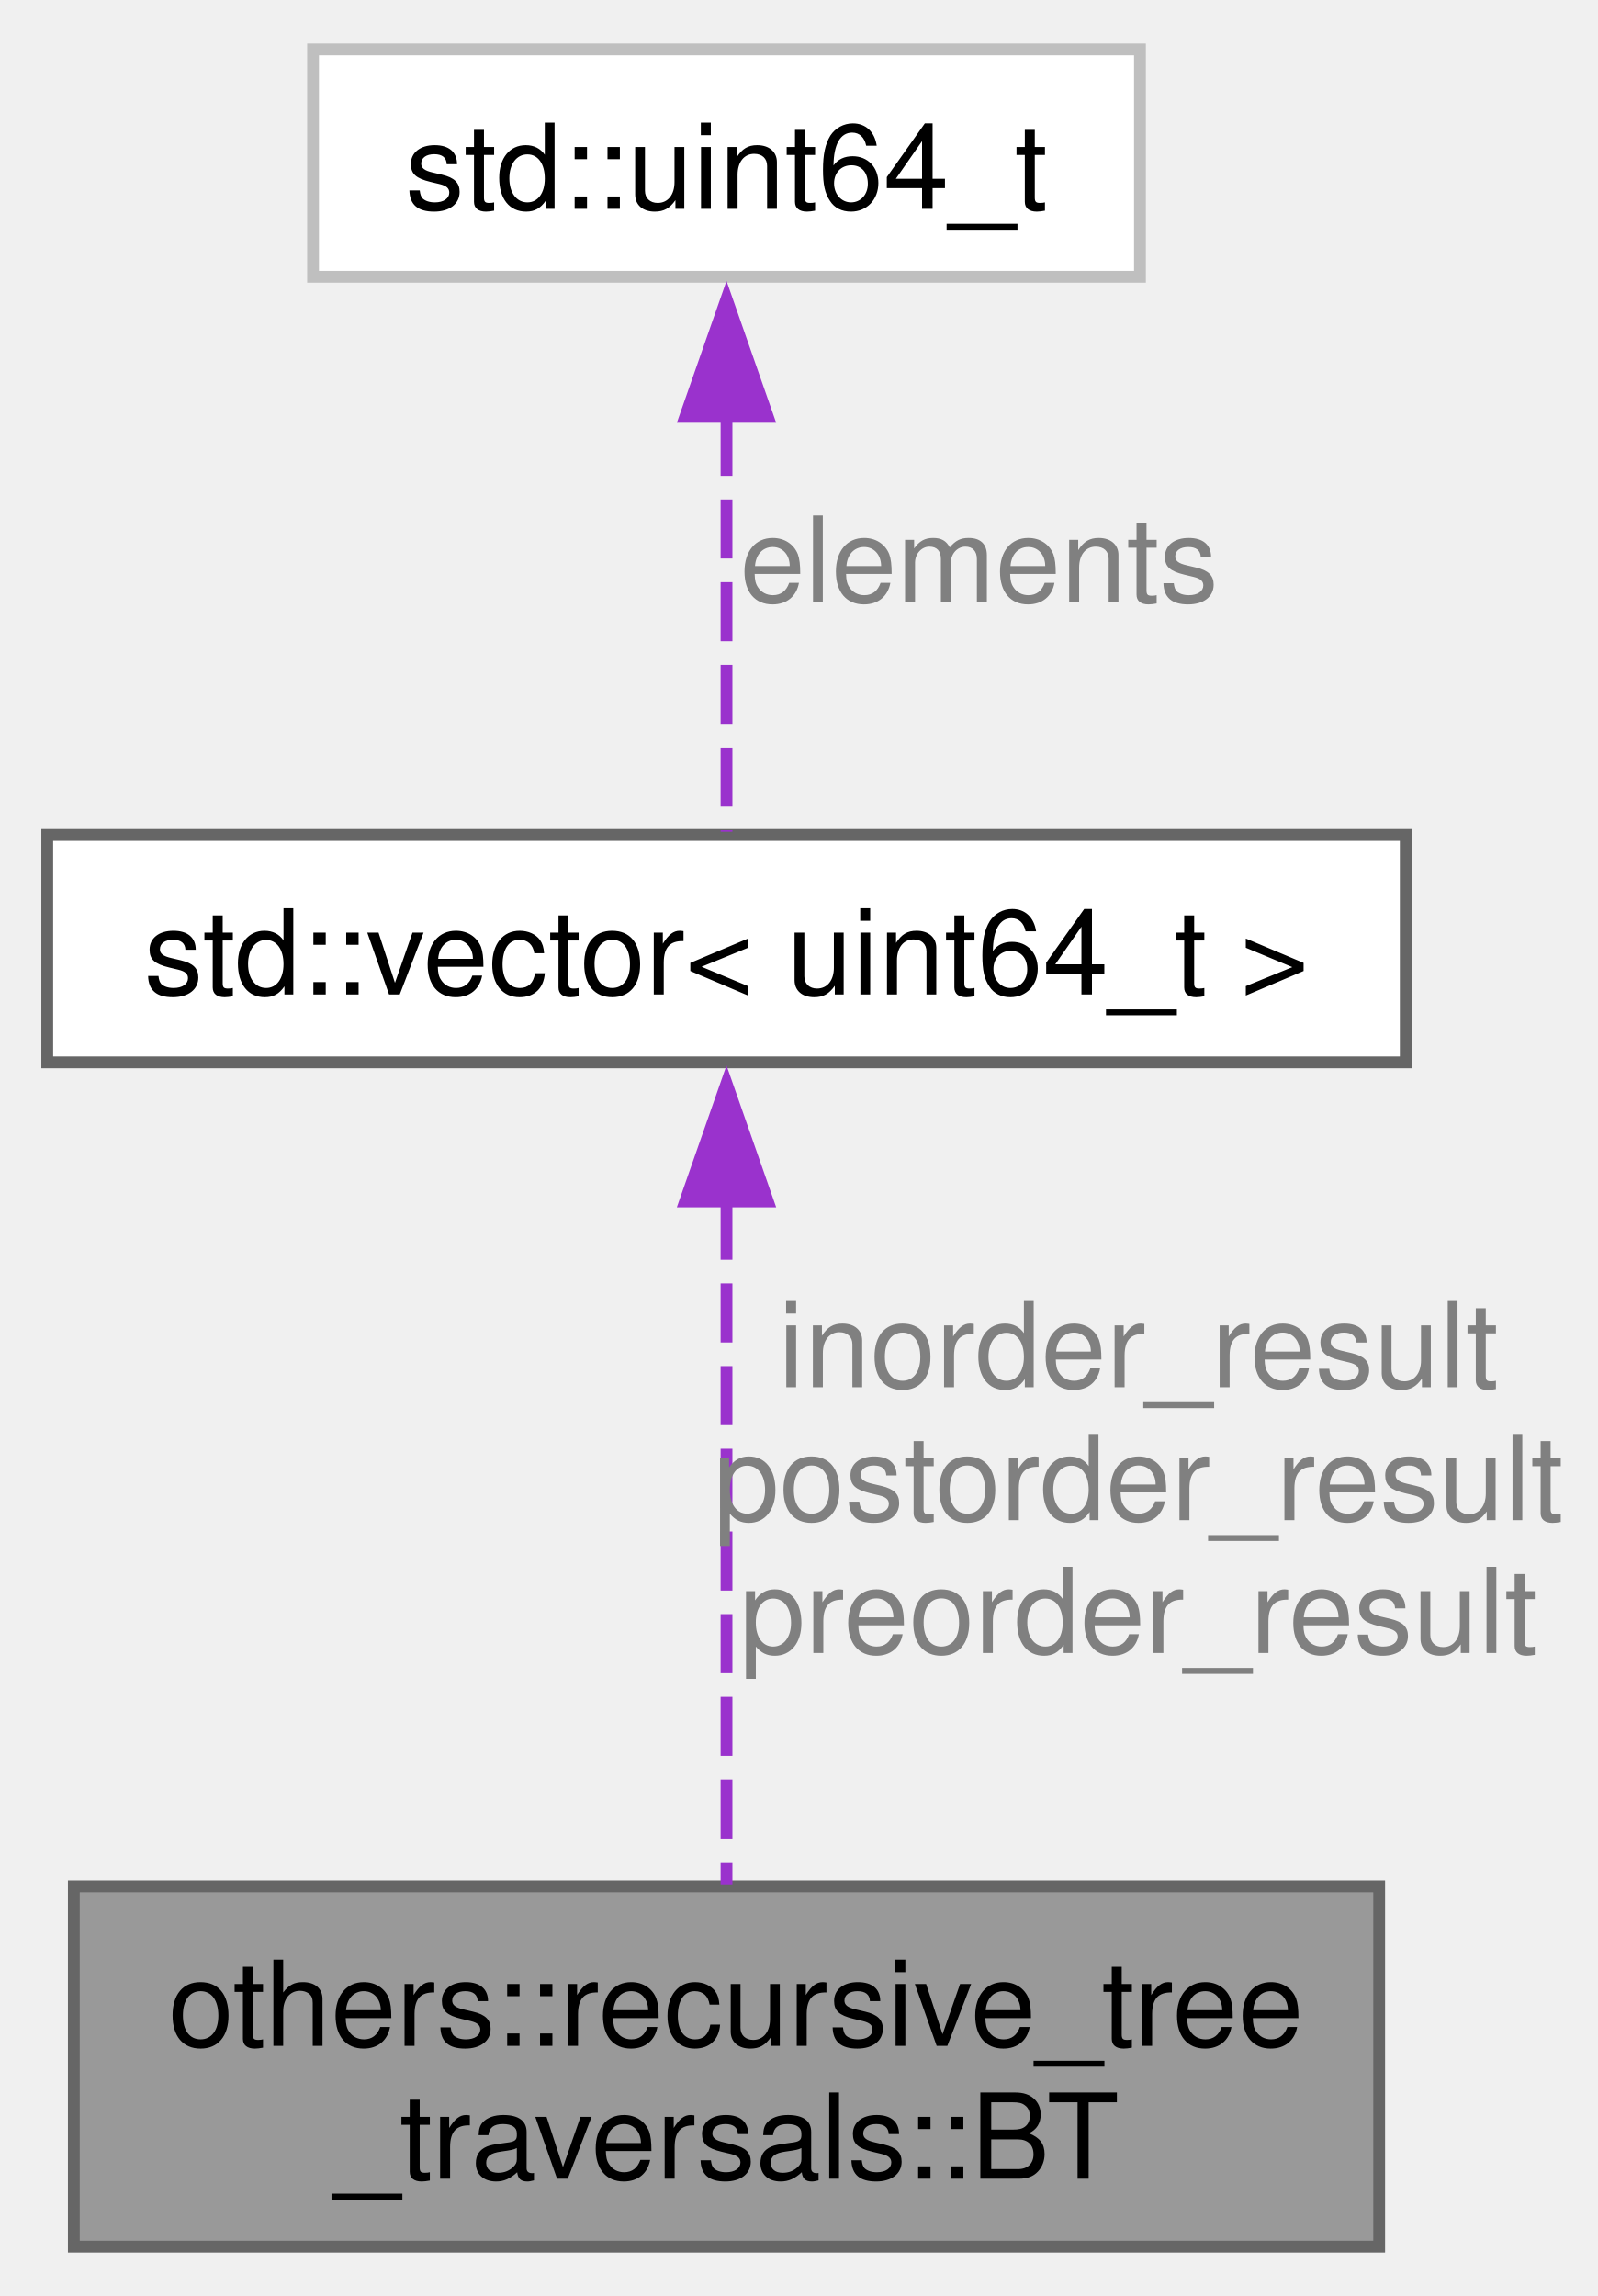
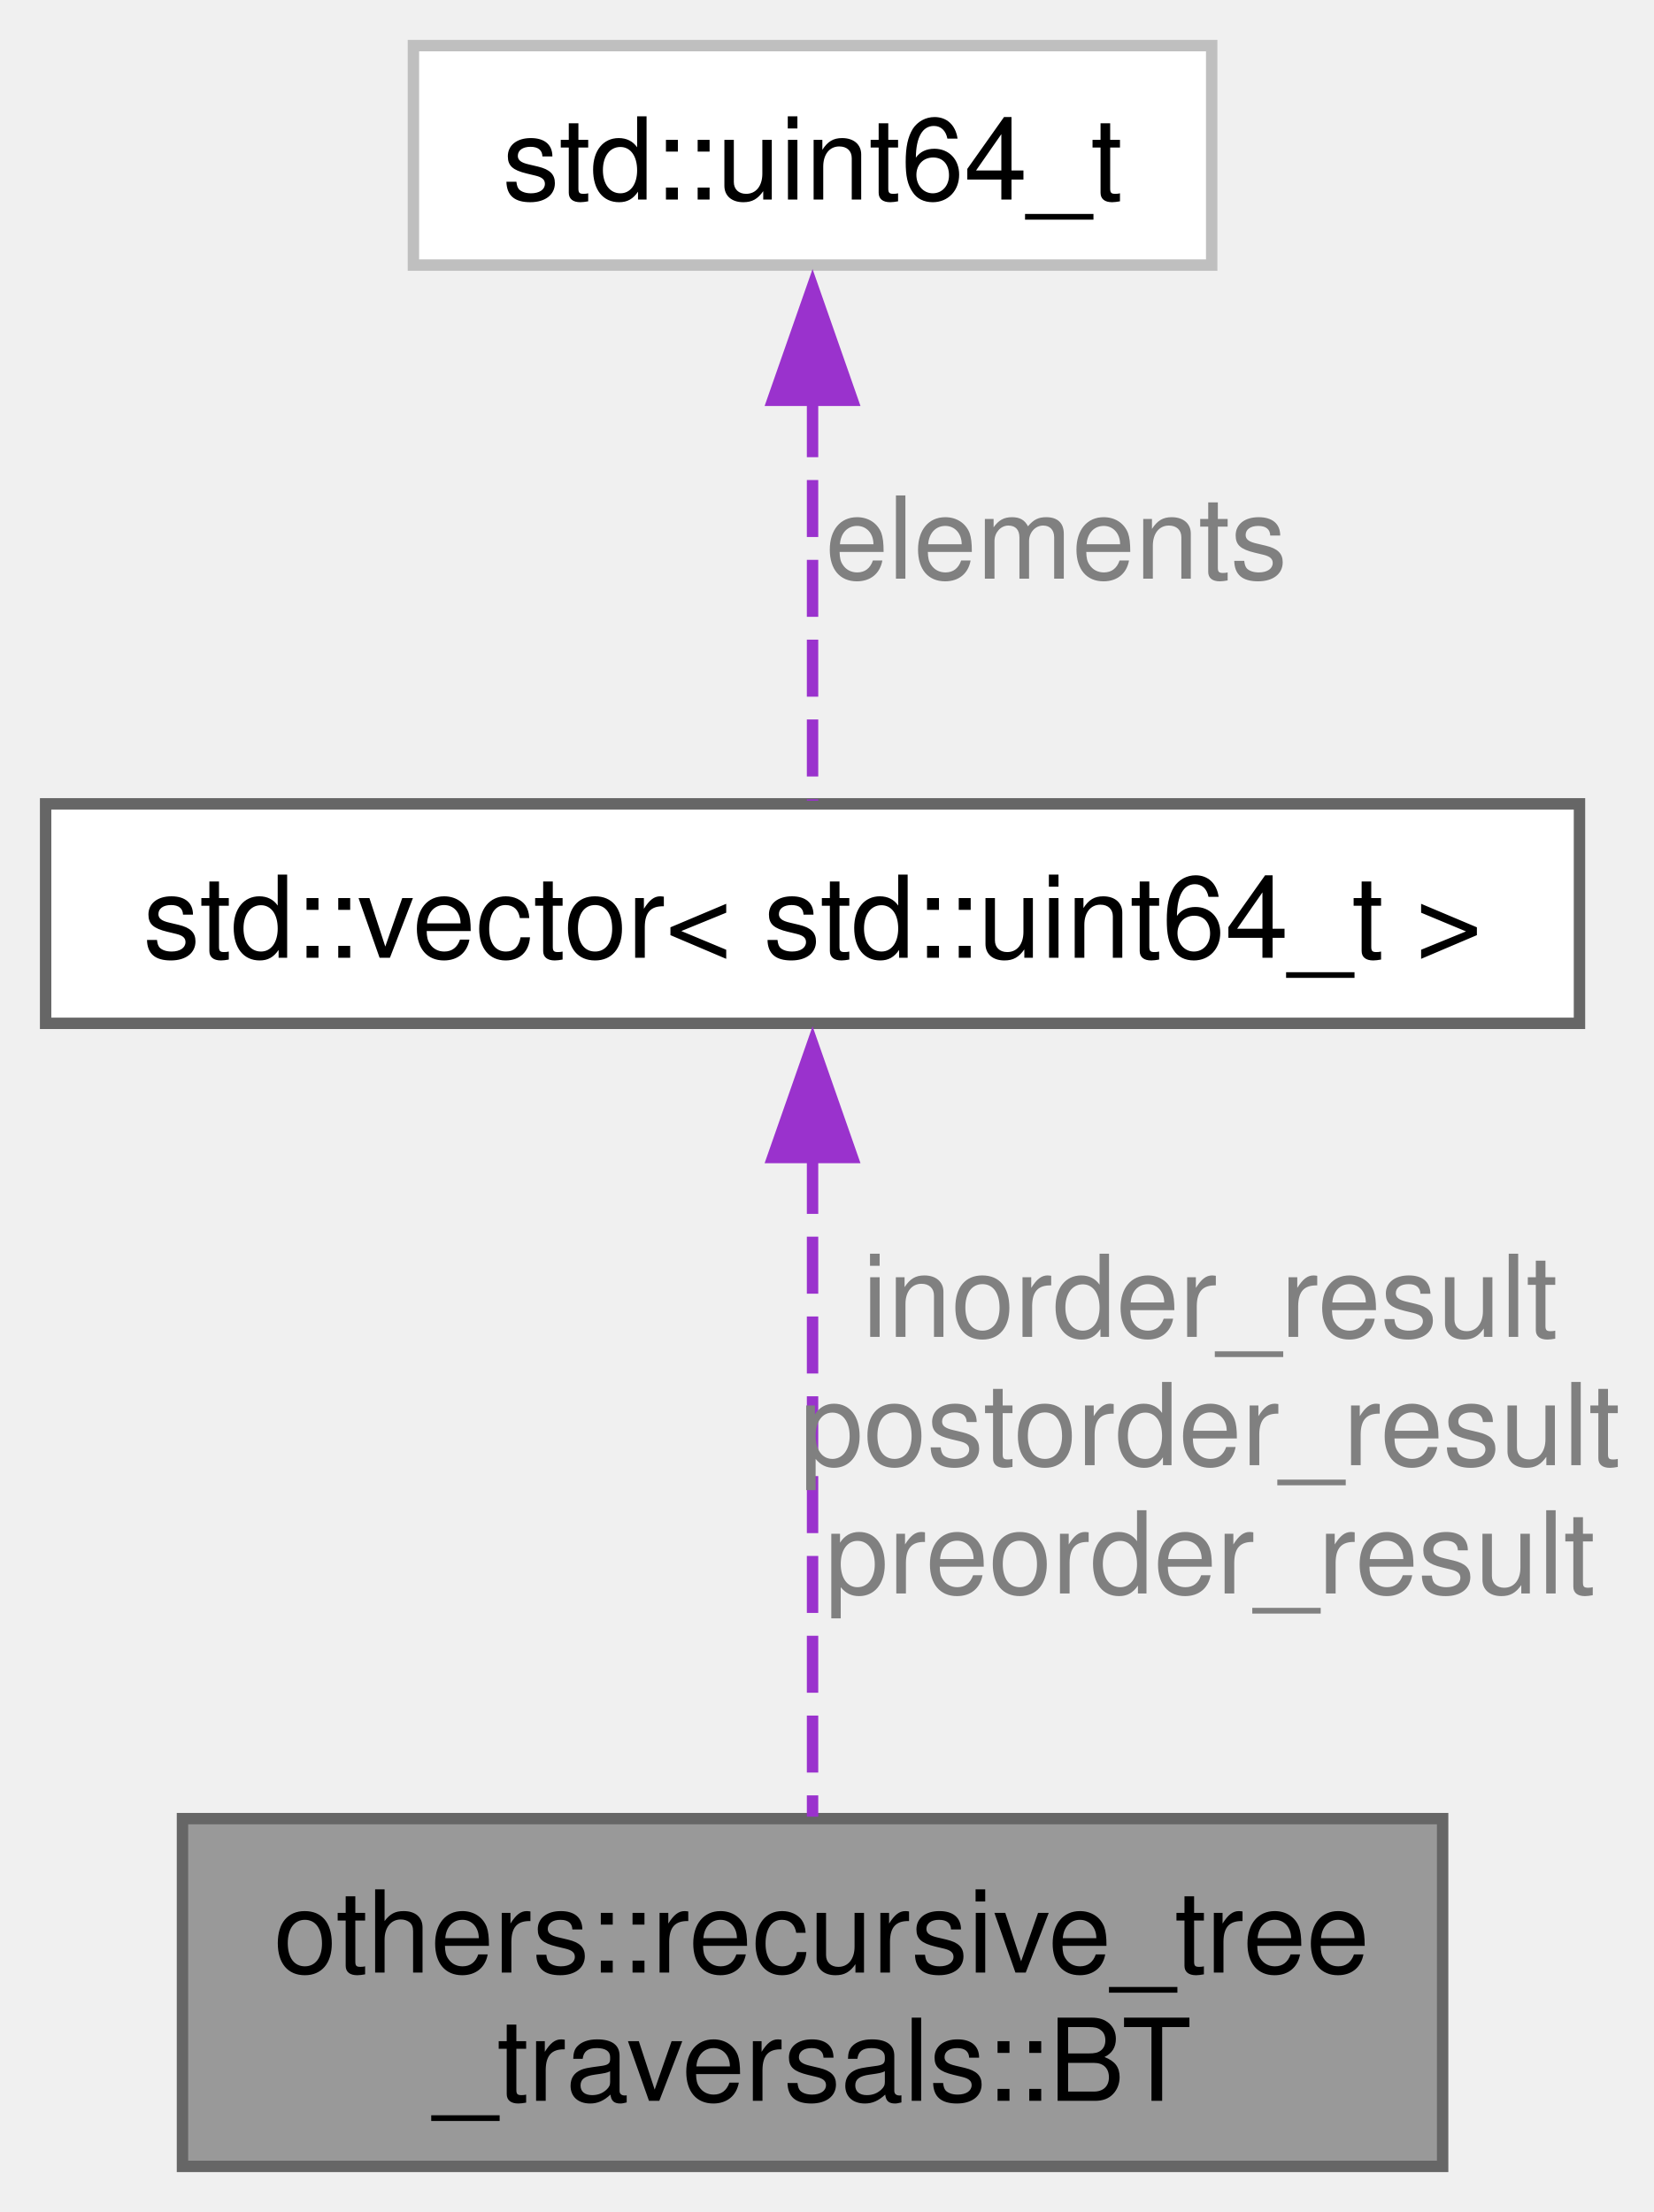
- <svg xmlns="http://www.w3.org/2000/svg" xmlns:xlink="http://www.w3.org/1999/xlink" width="135pt" height="194pt" viewBox="0.00 0.00 135.25 194.00">
+ <svg xmlns="http://www.w3.org/2000/svg" xmlns:xlink="http://www.w3.org/1999/xlink" width="145pt" height="194pt" viewBox="0.00 0.00 145.00 194.00">
  <g id="graph0" class="graph" transform="scale(1 1) rotate(0) translate(4 190)">
    <g id="Node000001" class="node">
      <g id="a_Node000001">
        <a xlink:title="BT used to make the entire structure of the binary tree and the functions associated with the binary ...">
-           <polygon fill="#999999" stroke="#666666" points="112.75,-30.5 2.25,-30.5 2.25,0 112.75,0 112.75,-30.5" />
-           <text text-anchor="start" x="10.25" y="-17" font-family="Helvetica,sans-Serif" font-size="10.00">others::recursive_tree</text>
-           <text text-anchor="middle" x="57.5" y="-5.75" font-family="Helvetica,sans-Serif" font-size="10.00">_traversals::BT</text>
+           <polygon fill="#999999" stroke="#666666" points="122.5,-30.5 12,-30.5 12,0 122.5,0 122.5,-30.5" />
+           <text text-anchor="start" x="20" y="-17" font-family="Helvetica,sans-Serif" font-size="10.00">others::recursive_tree</text>
+           <text text-anchor="middle" x="67.25" y="-5.75" font-family="Helvetica,sans-Serif" font-size="10.00">_traversals::BT</text>
        </a>
      </g>
    </g>
    <g id="Node000002" class="node">
      <g id="a_Node000002">
        <a target="_blank" xlink:href="http://en.cppreference.com/w/cpp/container/vector.html" xlink:title=" ">
-           <polygon fill="white" stroke="#666666" points="115,-119.5 0,-119.5 0,-100.25 115,-100.25 115,-119.5" />
-           <text text-anchor="middle" x="57.5" y="-106" font-family="Helvetica,sans-Serif" font-size="10.00">std::vector&lt; uint64_t &gt;</text>
+           <polygon fill="white" stroke="#666666" points="134.5,-119.5 0,-119.5 0,-100.25 134.5,-100.25 134.5,-119.5" />
+           <text text-anchor="middle" x="67.25" y="-106" font-family="Helvetica,sans-Serif" font-size="10.00">std::vector&lt; std::uint64_t &gt;</text>
        </a>
      </g>
    </g>
    <g id="edge1_Node000001_Node000002" class="edge">
      <g id="a_edge1_Node000001_Node000002">
        <a xlink:title=" ">
-           <path fill="none" stroke="#9a32cd" stroke-dasharray="5,2" d="M57.5,-88.54C57.5,-71.03 57.5,-46.2 57.5,-30.67" />
-           <polygon fill="#9a32cd" stroke="#9a32cd" points="54,-88.48 57.5,-98.48 61,-88.48 54,-88.48" />
+           <path fill="none" stroke="#9a32cd" stroke-dasharray="5,2" d="M67.25,-88.54C67.25,-71.03 67.25,-46.2 67.25,-30.67" />
+           <polygon fill="#9a32cd" stroke="#9a32cd" points="63.75,-88.48 67.25,-98.48 70.75,-88.48 63.75,-88.48" />
        </a>
      </g>
-       <text text-anchor="middle" x="92.38" y="-72.75" font-family="Helvetica,sans-Serif" font-size="10.00" fill="grey"> inorder_result</text>
-       <text text-anchor="middle" x="92.38" y="-61.5" font-family="Helvetica,sans-Serif" font-size="10.00" fill="grey">postorder_result</text>
-       <text text-anchor="middle" x="92.38" y="-50.25" font-family="Helvetica,sans-Serif" font-size="10.00" fill="grey">preorder_result</text>
+       <text text-anchor="middle" x="102.12" y="-72.75" font-family="Helvetica,sans-Serif" font-size="10.00" fill="grey"> inorder_result</text>
+       <text text-anchor="middle" x="102.12" y="-61.5" font-family="Helvetica,sans-Serif" font-size="10.00" fill="grey">postorder_result</text>
+       <text text-anchor="middle" x="102.12" y="-50.25" font-family="Helvetica,sans-Serif" font-size="10.00" fill="grey">preorder_result</text>
    </g>
    <g id="Node000003" class="node">
      <g id="a_Node000003">
        <a target="_blank" xlink:href="http://en.cppreference.com/w/cpp/types/integer.html" xlink:title=" ">
-           <polygon fill="white" stroke="#bfbfbf" points="92.5,-186 22.5,-186 22.5,-166.75 92.5,-166.75 92.5,-186" />
-           <text text-anchor="middle" x="57.5" y="-172.5" font-family="Helvetica,sans-Serif" font-size="10.00">std::uint64_t</text>
+           <polygon fill="white" stroke="#bfbfbf" points="102.25,-186 32.25,-186 32.25,-166.75 102.25,-166.75 102.25,-186" />
+           <text text-anchor="middle" x="67.25" y="-172.5" font-family="Helvetica,sans-Serif" font-size="10.00">std::uint64_t</text>
        </a>
      </g>
    </g>
    <g id="edge2_Node000002_Node000003" class="edge">
      <g id="a_edge2_Node000002_Node000003">
        <a xlink:title=" ">
-           <path fill="none" stroke="#9a32cd" stroke-dasharray="5,2" d="M57.5,-154.9C57.5,-143.07 57.5,-128.79 57.5,-119.77" />
-           <polygon fill="#9a32cd" stroke="#9a32cd" points="54,-154.89 57.5,-164.89 61,-154.89 54,-154.89" />
+           <path fill="none" stroke="#9a32cd" stroke-dasharray="5,2" d="M67.25,-154.9C67.25,-143.07 67.25,-128.79 67.25,-119.77" />
+           <polygon fill="#9a32cd" stroke="#9a32cd" points="63.75,-154.89 67.25,-164.89 70.75,-154.89 63.75,-154.89" />
        </a>
      </g>
-       <text text-anchor="middle" x="78.88" y="-139.25" font-family="Helvetica,sans-Serif" font-size="10.00" fill="grey"> elements</text>
+       <text text-anchor="middle" x="88.62" y="-139.25" font-family="Helvetica,sans-Serif" font-size="10.00" fill="grey"> elements</text>
    </g>
  </g>
</svg>
